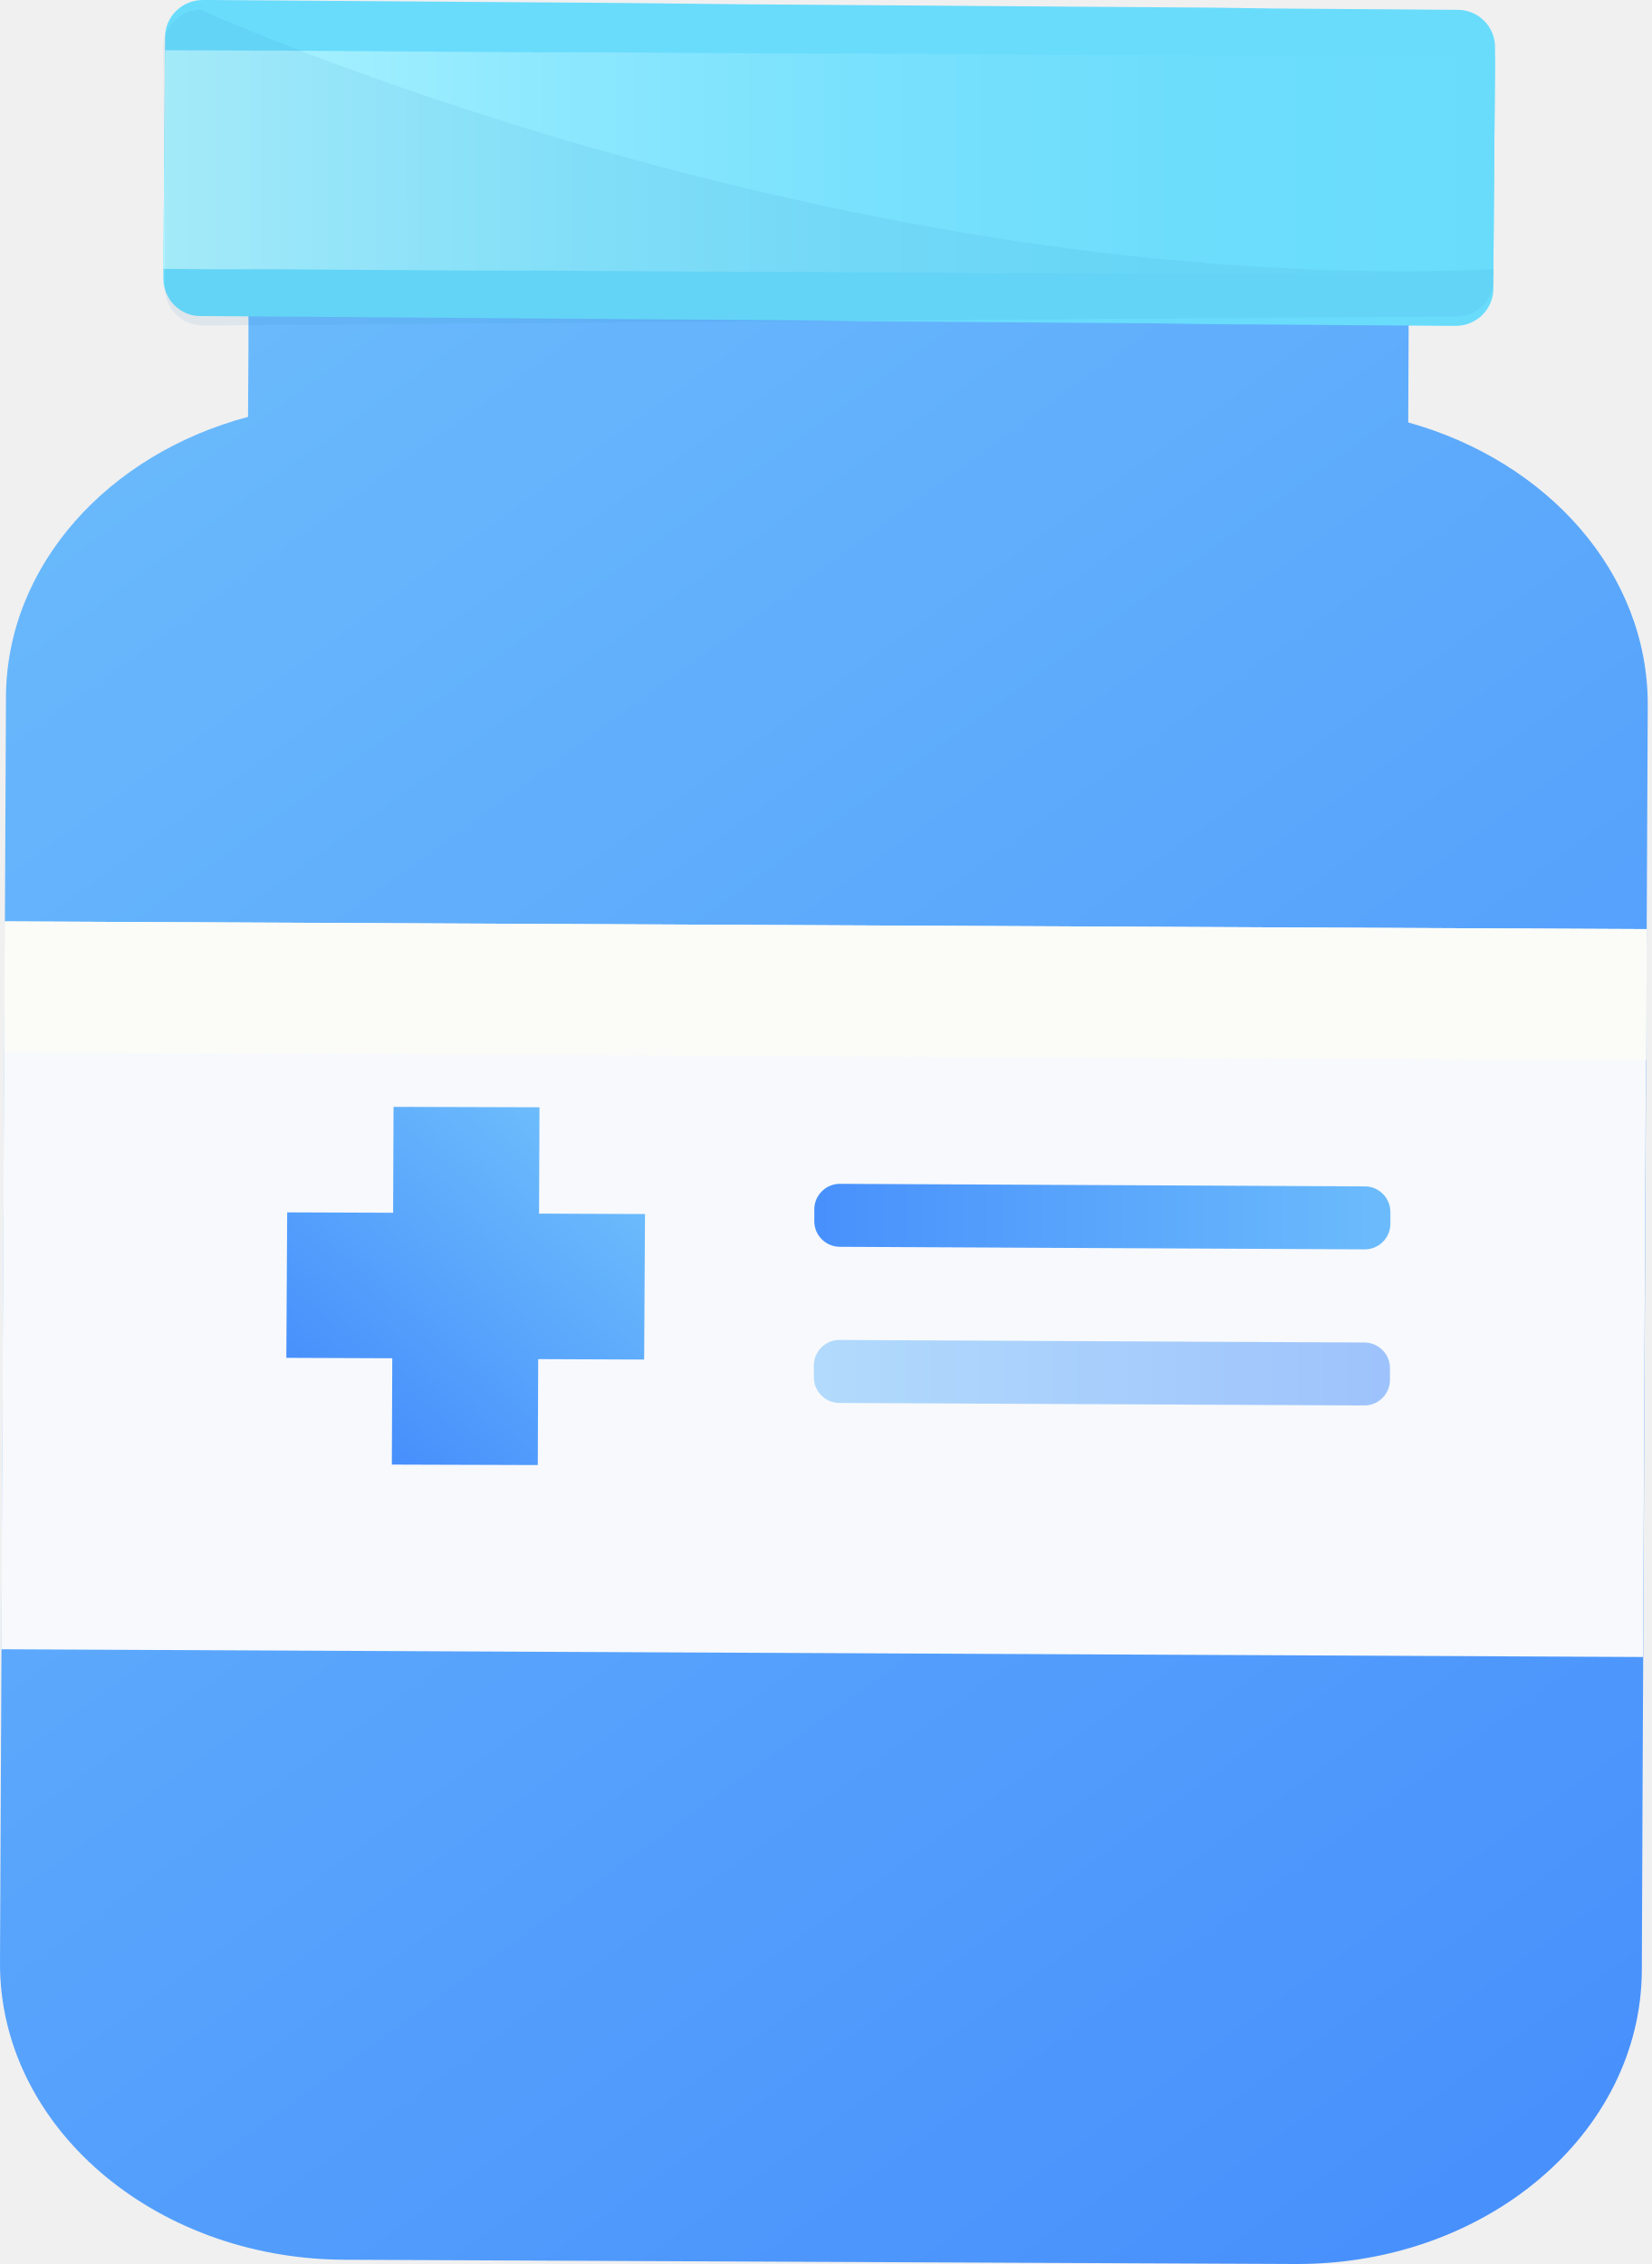
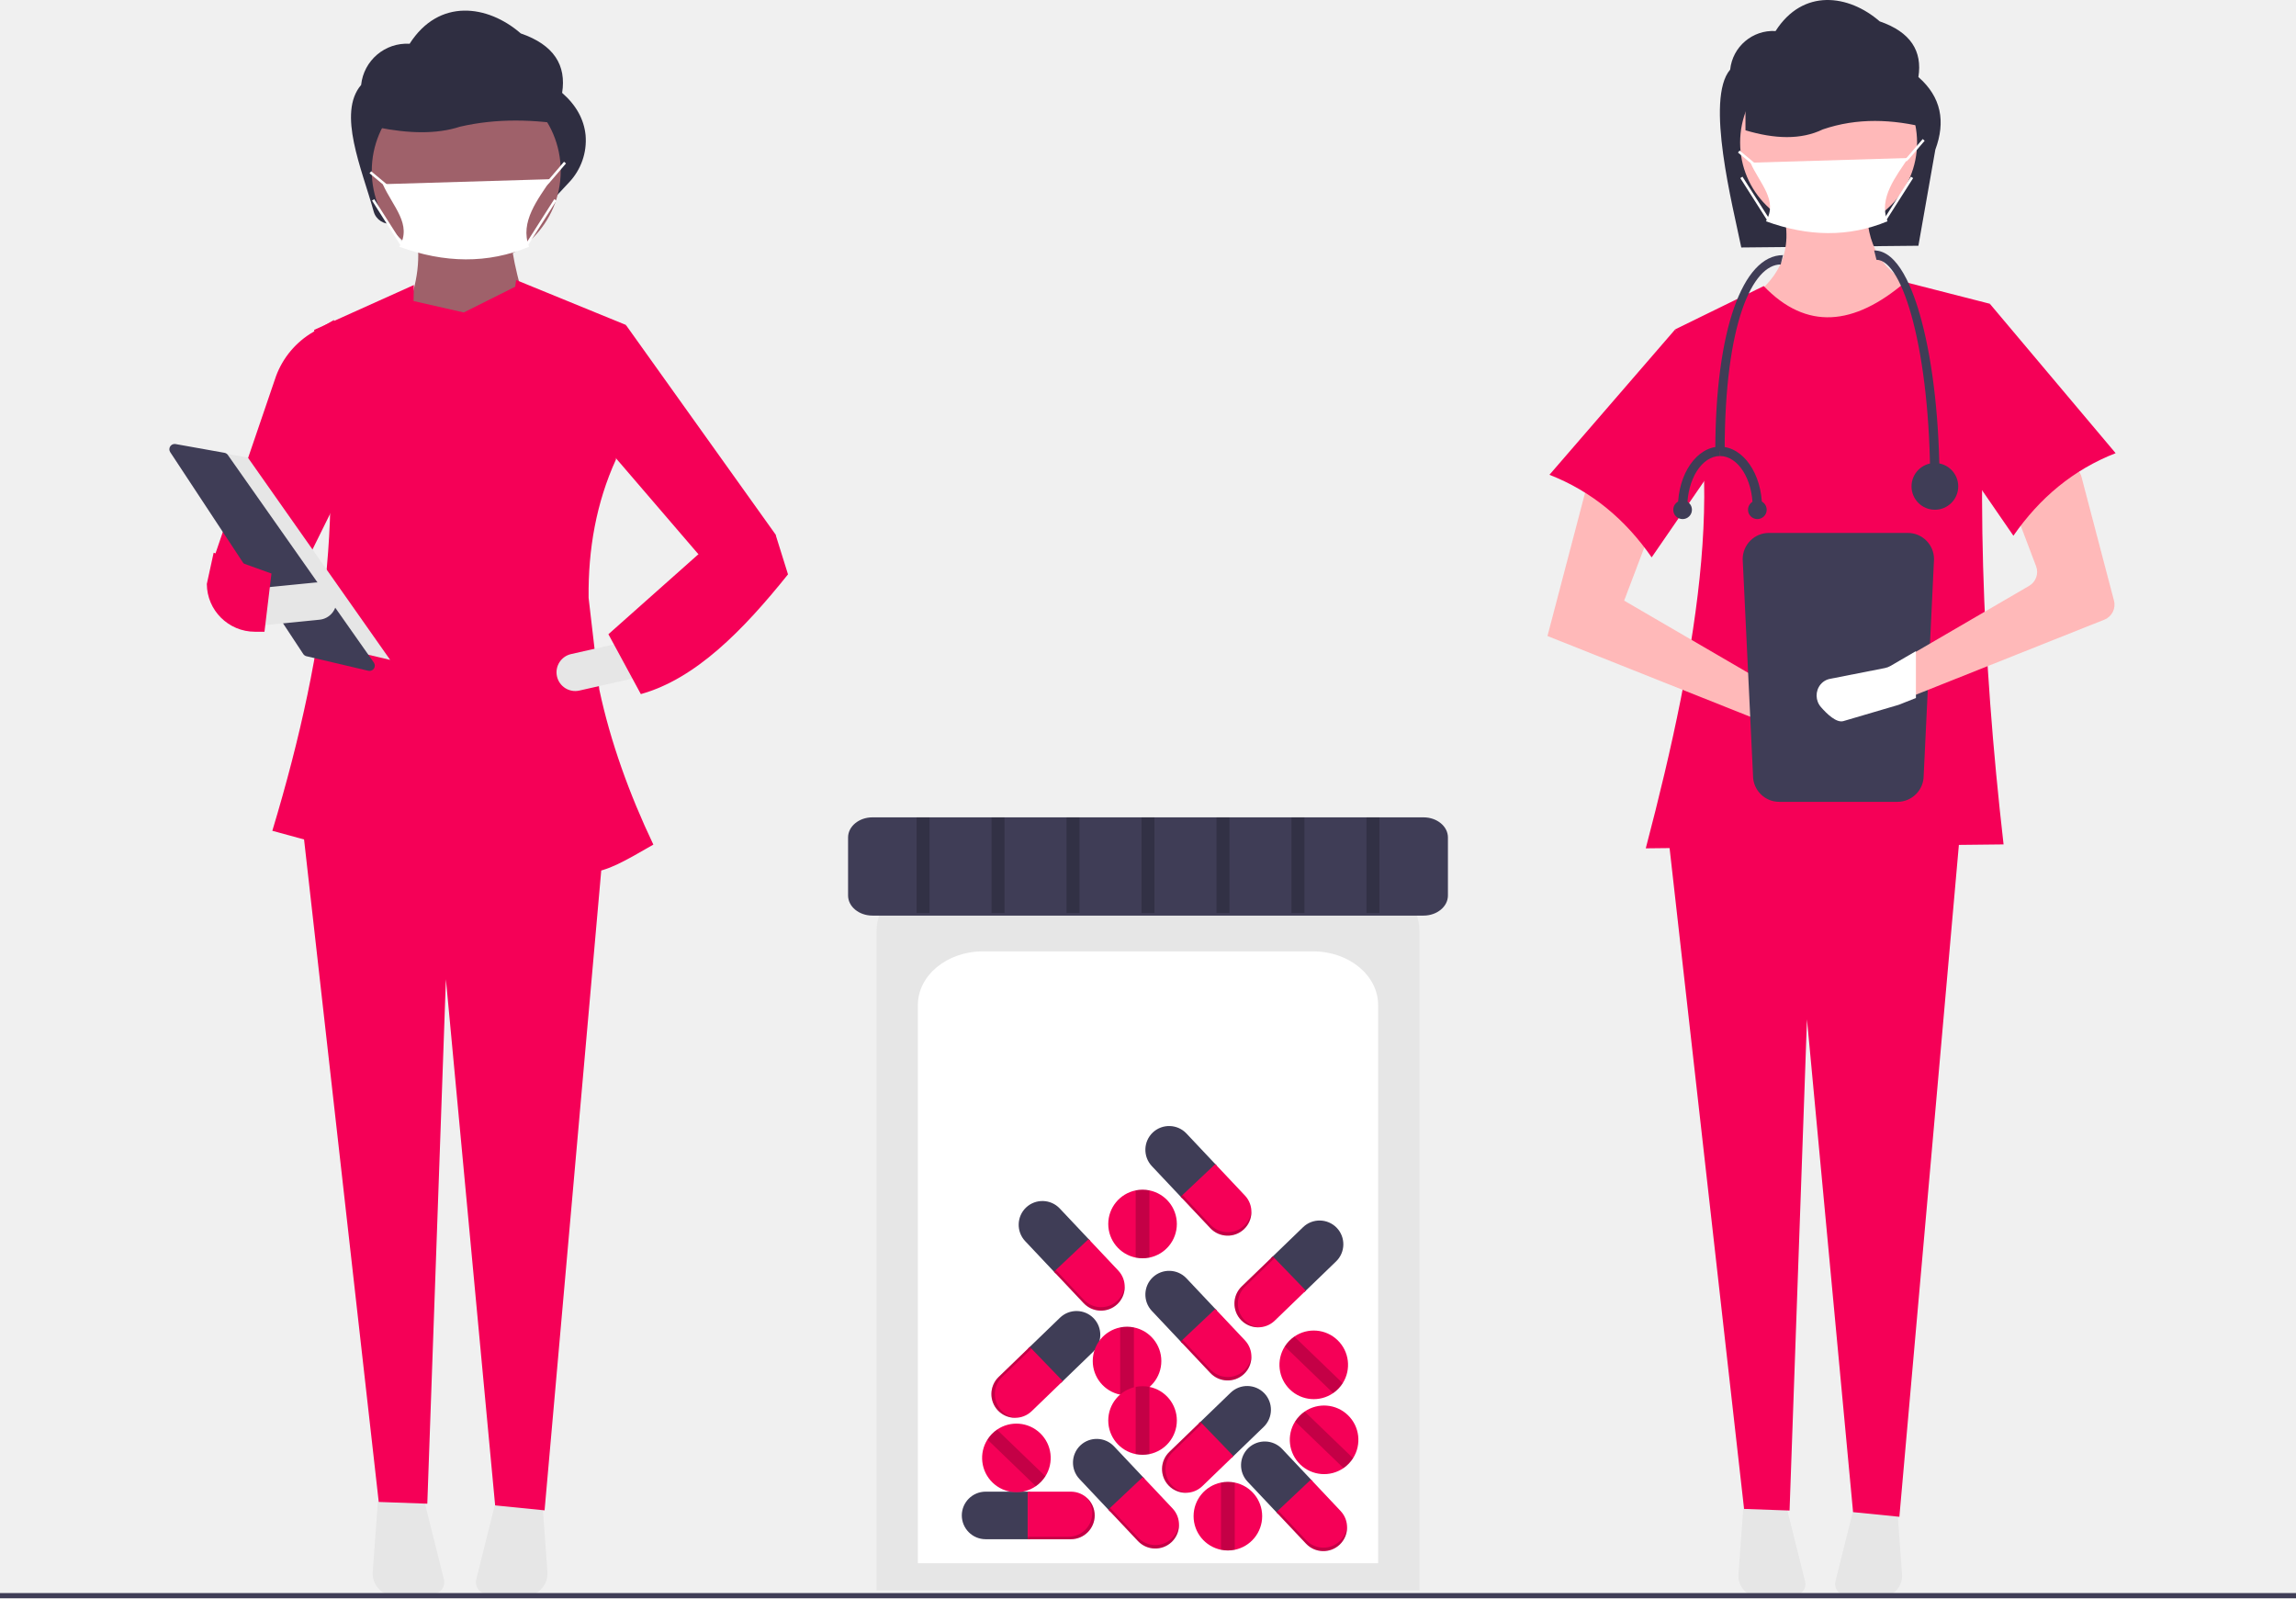
- <svg xmlns="http://www.w3.org/2000/svg" width="62" height="85" viewBox="0 0 62 85" fill="none">
-   <path d="M61.857 26.481L61.666 66.281L61.634 73.98C61.602 80.097 55.788 85.032 48.633 85L12.889 84.84C5.75 84.792 -0.032 79.809 1.18176e-07 73.676L0.224 26.177C0.24 21.226 4.073 17.041 9.311 15.652L9.327 13.097V11.787L52.881 11.995L52.865 15.86C58.088 17.313 61.873 21.514 61.857 26.481Z" fill="url(#paint0_linear)" />
-   <path d="M56.124 1.773V2.124L56.092 6.277L56.06 10.35V10.845C56.06 11.611 55.421 12.234 54.654 12.234H54.319L52.211 12.218L49.895 12.202L47.787 12.186L45.471 12.17L43.331 12.138L41.015 12.122L38.906 12.106L36.575 12.09L34.45 12.074L32.135 12.058L30.026 12.027L27.71 12.011L25.602 11.995L23.27 11.979L21.146 11.963L18.846 11.947L16.738 11.931L14.422 11.915L12.298 11.899L9.982 11.883L7.858 11.867H7.523C6.756 11.867 6.133 11.228 6.133 10.461V10.445V10.094L6.197 1.885V1.39C6.197 0.623 6.836 0 7.618 0H7.954L12.394 0.032L16.834 0.064L18.958 0.08L21.274 0.096L23.382 0.112L27.806 0.16L30.122 0.176L32.23 0.192L34.546 0.208L36.654 0.224L38.97 0.24L41.079 0.256L43.394 0.272L45.503 0.287L47.85 0.319L49.959 0.335L52.275 0.351L54.399 0.367H54.734C55.517 0.383 56.124 1.006 56.124 1.773Z" fill="url(#paint1_linear)" />
-   <path d="M56.124 2.14L56.092 6.277L56.06 10.35L54.159 10.334L51.636 10.318L49.32 10.302H46.78L44.465 10.286L41.941 10.27L39.625 10.254H37.086L34.77 10.238L32.23 10.222L29.93 10.206H27.391L25.075 10.19L22.536 10.174L20.22 10.158H17.696L15.38 10.142L12.841 10.126L10.525 10.11H8.002L6.133 10.094L6.197 1.885L10.637 1.901L15.476 1.933L17.792 1.949L20.332 1.964H22.648L27.487 1.996L30.026 2.012H32.342L34.882 2.028L37.181 2.044L39.721 2.06H42.037L44.576 2.076L46.876 2.092L49.416 2.108H51.731L54.271 2.124L56.124 2.14Z" fill="url(#paint2_linear)" />
-   <path d="M61.81 34.884L0.177 34.593L0.048 61.92L61.681 62.211L61.81 34.884Z" fill="#F7F9FC" />
-   <path d="M61.822 34.884L0.188 34.593L0.164 39.512L61.798 39.803L61.822 34.884Z" fill="#FBFCF7" />
-   <path d="M24.213 45.58L20.236 45.564L20.252 41.572L14.774 41.556L14.758 45.532L10.781 45.517L10.749 50.979L14.726 50.995L14.71 54.987L20.188 55.004L20.204 51.027L24.181 51.043L24.213 45.58Z" fill="url(#paint3_linear)" />
-   <path d="M51.236 46.906L31.528 46.81C31.001 46.81 30.569 46.379 30.569 45.852V45.405C30.569 44.878 31.001 44.446 31.528 44.446L51.236 44.542C51.763 44.542 52.195 44.974 52.195 45.501V45.948C52.195 46.475 51.763 46.906 51.236 46.906Z" fill="url(#paint4_linear)" />
-   <path opacity="0.5" d="M51.22 52.767L31.512 52.672C30.985 52.672 30.553 52.24 30.553 51.713V51.266C30.553 50.739 30.985 50.308 31.512 50.308L51.22 50.404C51.748 50.404 52.179 50.835 52.179 51.362V51.809C52.179 52.336 51.748 52.767 51.22 52.767Z" fill="url(#paint5_linear)" />
-   <path opacity="0.08" d="M6.133 1.773V2.124L6.165 6.277L6.197 10.334V10.829C6.197 11.595 6.836 12.218 7.602 12.218H7.938L10.062 12.202L12.378 12.186L14.486 12.17L16.802 12.154L18.91 12.138L21.226 12.122L23.334 12.106L25.65 12.09L27.774 12.074L30.09 12.059L32.198 12.043L34.514 12.027L36.623 12.011L38.938 11.995L41.063 11.979L43.378 11.963L45.487 11.947L47.803 11.931L49.911 11.915L52.227 11.899L54.351 11.883H54.686C55.453 11.883 56.076 11.244 56.076 10.477V10.461V10.11C31.368 11.18 7.523 0.367 7.523 0.367C6.756 0.383 6.133 1.006 6.133 1.773Z" fill="#1A6FB5" />
-   <defs>
-     <linearGradient id="paint0_linear" x1="-2.08595e-07" y1="11.333" x2="57.139" y2="90.194" gradientUnits="userSpaceOnUse">
-       <stop stop-color="#6CBCFC" />
-       <stop offset="1" stop-color="#458DFC" />
-     </linearGradient>
-     <linearGradient id="paint1_linear" x1="-629.93" y1="-39.931" x2="-27.604" y2="2.022" gradientUnits="userSpaceOnUse">
-       <stop stop-color="#B0F4FF" />
-       <stop offset="0.053" stop-color="#A9F2FF" />
-       <stop offset="0.288" stop-color="#8DE8FE" />
-       <stop offset="0.525" stop-color="#79E1FD" />
-       <stop offset="0.762" stop-color="#6DDDFC" />
-       <stop offset="1" stop-color="#69DCFC" />
-     </linearGradient>
-     <linearGradient id="paint2_linear" x1="6.14" y1="6.113" x2="56.126" y2="6.113" gradientUnits="userSpaceOnUse">
-       <stop stop-color="#B0F4FF" />
-       <stop offset="0.053" stop-color="#A9F2FF" />
-       <stop offset="0.288" stop-color="#8DE8FE" />
-       <stop offset="0.525" stop-color="#79E1FD" />
-       <stop offset="0.762" stop-color="#6DDDFC" />
-       <stop offset="1" stop-color="#69DCFC" />
-     </linearGradient>
-     <linearGradient id="paint3_linear" x1="21.978" y1="43.095" x2="12.598" y2="53.912" gradientUnits="userSpaceOnUse">
-       <stop stop-color="#6CBCFC" />
-       <stop offset="1" stop-color="#458DFC" />
-     </linearGradient>
-     <linearGradient id="paint4_linear" x1="52.385" y1="45.671" x2="28.887" y2="45.671" gradientUnits="userSpaceOnUse">
-       <stop stop-color="#6CBCFC" />
-       <stop offset="1" stop-color="#458DFC" />
-     </linearGradient>
-     <linearGradient id="paint5_linear" x1="30.552" y1="51.532" x2="52.179" y2="51.532" gradientUnits="userSpaceOnUse">
-       <stop stop-color="#6CBCFC" />
-       <stop offset="1" stop-color="#458DFC" />
-     </linearGradient>
-   </defs>
+ <svg xmlns="http://www.w3.org/2000/svg" id="ba65d029-7b6e-4d16-9739-50ea7099b679" data-name="Layer 1" width="888" height="618.106" viewBox="0 0 888 618.106">
+   <path d="M897.957,235.99l-68.502.667c-3.22-15.851-14.038-57.443-4.295-68.787A16.674,16.674,0,0,1,842.723,152.95h0c10.617-16.62,28.302-14.124,40.255-3.745,12.029,4.151,16.565,11.525,14.979,21.532,8.909,7.798,10.552,17.285,6.553,28.085Z" transform="translate(-156 -140.947)" fill="#2f2e41" />
+   <path d="M891.362,278.189l-49.422-6.843-9.884-14.447c13.616-9.032,18.434-21.647,12.166-38.778l34.216-.76c-1.603,15.255,3.442,27.067,17.488,34.216Z" transform="translate(-156 -140.947)" fill="#ffb9b9" />
+   <path d="M830.255,723.967l-1.89,25.835a8.224,8.224,0,0,0,8.7,8.809L850.335,757.807a4.195,4.195,0,0,0,3.815-5.204l-7.366-29.463Z" transform="translate(-156 -140.947)" fill="#e6e6e6" />
+   <path d="M873.216,723.14l-7.366,29.463a4.195,4.195,0,0,0,3.815,5.204l13.27.804a8.224,8.224,0,0,0,8.7-8.809l-1.89-25.835Z" transform="translate(-156 -140.947)" fill="#e6e6e6" />
+   <polygon points="734.602 586.606 716.694 584.809 698.866 394.239 692.128 584.195 674.534 583.565 644.881 320.485 758.172 320.485 734.602 586.606" fill="#f50057" />
+   <circle cx="707.229" cy="55.125" r="34.216" fill="#ffb9b9" />
+   <path d="M930.9,467.515l-138.383,1.521c20.537-78.181,32.821-150.804,11.405-200.731l34.216-16.728c16.498,17.208,34.871,15.434,54.745-1.521l32.695,8.364C919.978,323.891,922.488,394.011,930.9,467.515Z" transform="translate(-156 -140.947)" fill="#f50057" />
+   <path d="M754.5,386.919l85.919,34.216,19.209,5.65a6.645,6.645,0,0,0,8.322-4.763h0a6.645,6.645,0,0,0-3.783-7.7l-19.946-6.113-60.067-34.976,12.546-33.075L770.467,326.091Z" transform="translate(-156 -140.947)" fill="#ffb9b9" />
+   <path d="M755.26,324.57c16.347,6.377,29.349,17.261,39.538,31.934l31.934-46.381-22.81-41.819Z" transform="translate(-156 -140.947)" fill="#f50057" />
+   <path d="M901.792,190.527c-13.887-3.578-27.54-4.069-40.813.469-8.455,4.095-18.608,3.717-29.899.344V157.203l60.959,1.626Z" transform="translate(-156 -140.947)" fill="#2f2e41" />
+   <path d="M840.134,347.053A10.145,10.145,0,0,0,830,357.187l4,83.732A10.145,10.145,0,0,0,844.134,451.053h45.732A10.145,10.145,0,0,0,900,440.919l4-83.732A10.145,10.145,0,0,0,893.866,347.053Z" transform="translate(-156 -140.947)" fill="#3f3d56" />
+   <path d="M969.89,380.593,895,410.413l-5.65,2.25c-.18.07-.36.13-.55.19l-18.93,5.57c-2.42.71-5.77-2.55-7.73-4.8a6.085,6.085,0,0,1-.16-7.93,6.746,6.746,0,0,1,.86-.83,5.589,5.589,0,0,1,2.5-1.1l18.91-3.72a6.336,6.336,0,0,0,1.93-.72l8.82-5.14,45.79-26.66a6.218,6.218,0,0,0,2.69-7.58l-8.74-23.05a6.211,6.211,0,0,1,2.87-7.68l14.48-7.76a6.206,6.206,0,0,1,8.94,3.9L973.6,373.233A6.219,6.219,0,0,1,969.89,380.593Z" transform="translate(-156 -140.947)" fill="#ffb9b9" />
+   <path d="M974.24,316.206c-16.347,6.377-29.349,17.261-39.538,31.934l-31.934-46.381,22.81-43.34Z" transform="translate(-156 -140.947)" fill="#f50057" />
+   <path d="M886,226.526c-14.968,6.226-30.663,5.973-47,0,4.754-8.114-2.352-14.469-6-22.66l61-1.813C889.335,209.169,882.452,217.576,886,226.526Z" transform="translate(-156 -140.947)" fill="#fff" />
+   <polygon points="737.354 62.46 736.646 61.753 737.646 60.753 743.62 53.781 744.38 54.431 738.38 61.431 737.354 62.46" fill="#fff" />
+   <rect x="831" y="198.148" width="1.001" height="7.81" transform="translate(-12.03491 570.5309) rotate(-50.19443)" fill="#fff" />
+   <rect x="880.471" y="217.303" width="19.558" height="1" transform="matrix(0.537, -0.84358, 0.84358, 0.537, 72.44944, 710.8936)" fill="#fff" />
+   <rect x="834.25" y="208.024" width="1" height="19.558" transform="translate(-142.4296 341.2609) rotate(-32.47119)" fill="#fff" />
+   <path d="M897,392.768V410.885l-6.307,2.512c-.201.078-.402.145-.614.212L868.949,419.826c-2.701.792-6.441-2.846-8.628-5.358a6.792,6.792,0,0,1-.179-8.852,7.53,7.53,0,0,1,.96-.926,6.238,6.238,0,0,1,2.791-1.228l21.108-4.152a7.072,7.072,0,0,0,2.154-.804Z" transform="translate(-156 -140.947)" fill="#fff" />
+   <path d="M906.14,328.149h-3.614c0-51.111-10.523-86.729-20.779-86.729l-.903-3.614c9.197,0,15.06,14.824,18.36,27.26C903.677,281.926,906.14,304.329,906.14,328.149Z" transform="translate(-156 -140.947)" fill="#3f3d56" />
+   <path d="M823.025,315.501H819.411c0-46.809,10.596-75.888,26.199-75.888l-.903,3.614C833.914,243.227,823.025,265.575,823.025,315.501Z" transform="translate(-156 -140.947)" fill="#3f3d56" />
+   <circle cx="748.333" cy="188.105" r="9.034" fill="#3f3d56" />
+   <path d="M808.57,337.183h-3.614c0-12.952,7.295-23.489,16.262-23.489v3.614C814.244,317.308,808.57,326.224,808.57,337.183Z" transform="translate(-156 -140.947)" fill="#3f3d56" />
+   <path d="M837.479,337.183h-3.614c0-10.959-5.674-19.875-12.648-19.875v-3.614C830.185,313.694,837.479,324.231,837.479,337.183Z" transform="translate(-156 -140.947)" fill="#3f3d56" />
+   <circle cx="679.673" cy="197.14" r="3.614" fill="#3f3d56" />
+   <circle cx="650.763" cy="197.14" r="3.614" fill="#3f3d56" />
+   <path d="M371.271,216.644,307.805,227.392a6.424,6.424,0,0,1-7.27-4.613c-4.585-16.549-14.172-38.139-4.864-48.977a17.805,17.805,0,0,1,18.755-15.933h0c11.338-17.747,30.222-15.083,42.986-3.999,12.845,4.432,17.688,12.307,15.995,22.992,5.549,4.857,8.459,10.329,9.072,16.334a23.589,23.589,0,0,1-6.454,18.351Z" transform="translate(-156 -140.947)" fill="#2f2e41" />
+   <path d="M361.403,266.609l-49.2-2.894c4.822-11.067,6.748-21.724,4.824-31.836h36.659C353.602,239.644,357.466,253.074,361.403,266.609Z" transform="translate(-156 -140.947)" fill="#9f616a" />
+   <path d="M302.18,721.236l-2.018,27.588a8.782,8.782,0,0,0,9.29,9.407l14.17-.858a4.479,4.479,0,0,0,4.074-5.557l-7.866-31.462Z" transform="translate(-156 -140.947)" fill="#e6e6e6" />
+   <path d="M348.055,720.353l-7.866,31.462a4.479,4.479,0,0,0,4.074,5.557l14.17.858a8.782,8.782,0,0,0,9.29-9.407l-2.018-27.588Z" transform="translate(-156 -140.947)" fill="#e6e6e6" />
+   <polygon points="210.62 584.119 191.498 582.2 172.46 378.701 165.265 581.544 146.478 580.871 114.813 299.944 235.79 299.944 210.62 584.119" fill="#f50057" />
+   <circle cx="180.323" cy="66.107" r="36.537" fill="#9f616a" />
+   <path d="M377.502,189.6c-14.829-2.583-29.409-2.937-43.582.339-9.028,2.955-19.87,2.683-31.928.248V165.548l65.094,1.173Z" transform="translate(-156 -140.947)" fill="#2f2e41" />
+   <path d="M360.639,236.37c-15.984,6.649-32.744,6.379-50.189,0,5.076-8.664-2.512-15.45-6.407-24.197l65.138-1.936C364.2,217.836,356.85,226.813,360.639,236.37Z" transform="translate(-156 -140.947)" fill="#fff" />
+   <rect x="301.941" y="206.067" width="1.001" height="8.34" transform="translate(-208.685 167.0441) rotate(-50.19486)" fill="#fff" />
+   <rect x="354.735" y="226.556" width="20.885" height="1" transform="matrix(0.537, -0.84358, 0.84358, 0.537, -178.4638, 272.2359)" fill="#fff" />
+   <rect x="305.412" y="216.614" width="1" height="20.885" transform="matrix(0.84366, -0.53687, 0.53687, 0.84366, -230.0748, 58.78582)" fill="#fff" />
+   <path d="M266.861,373.693l-27.977-17.365,23.859-69.879a32.965,32.965,0,0,1,14.41-17.116l8.037-4.653.699,70.495Z" transform="translate(-156 -140.947)" fill="#f50057" />
+   <path d="M387.789,407.631,383.65,372.179c-.221-18.713,2.962-36.805,10.554-53.475l3.859-52.095L355.615,249.245c-.13.865-.241,1.729-.365,2.594l-19.894,9.947-19.402-4.409.107-6.202-38.589,17.365c12.761,59.328,5.801,120.938-16.144,193.709l50.837,13.901.423-24.41,45.307-3.236c.467,7.92.842,15.699,1.059,23.305,25.565,9.412,26.443,9.256,49.737-4.22C399.415,448.084,392.07,427.79,387.789,407.631Z" transform="translate(-156 -140.947)" fill="#f50057" />
+   <polygon points="297.051 224.063 271.004 215.381 229.34 166.878 242.062 125.663 299.945 206.699 297.051 224.063" fill="#f50057" />
+   <path d="M371.419,402.56a7.246,7.246,0,0,0,8.655,5.459l22.111-5.007-3.196-14.113-22.111,5.006a7.237,7.237,0,0,0-5.459,8.655Z" transform="translate(-156 -140.947)" fill="#e6e6e6" />
+   <path d="M391.309,386.234l12.541,23.153c21.094-5.883,39.376-24.431,56.918-46.306l-4.824-15.435-29.906,7.718Z" transform="translate(-156 -140.947)" fill="#f50057" />
+   <polygon points="71.79 172.661 95.866 176.96 150.897 255.207 121.662 248.328 71.79 172.661" fill="#e6e6e6" />
+   <path d="M223.52,312.65a2.048,2.048,0,0,0-1.68,3.173l51.439,78.046a2.041,2.041,0,0,0,1.239.865l23.933,5.631a2.044,2.044,0,0,0,2.14-3.166L244.114,316.896a2.032,2.032,0,0,0-1.313-.836L223.906,312.685A2.217,2.217,0,0,0,223.52,312.65Z" transform="translate(-156 -140.947)" fill="#3f3d56" />
+   <path d="M255.608,368.452l1.43,14.4,22.56-2.239a7.235,7.235,0,0,0-1.429-14.4Z" transform="translate(-156 -140.947)" fill="#e6e6e6" />
+   <path d="M235.991,366.784a18.609,18.609,0,0,0,18.587,18.485h3.71l2.701-22.505-22.36-8.05Z" transform="translate(-156 -140.947)" fill="#f50057" />
+   <polygon points="211.399 71.78 210.692 71.073 211.76 70.005 218.141 62.558 218.9 63.208 212.493 70.683 211.399 71.78" fill="#fff" />
+   <rect y="616.106" width="888" height="2" fill="#3f3d56" />
+   <path d="M495,756.053H705V501.337c0-13.488-13.285-24.46-29.614-24.46H524.614c-16.33,0-29.614,10.973-29.614,24.46Z" transform="translate(-156 -140.947)" fill="#e6e6e6" />
+   <path d="M511,745.52H689V529.617c0-11.432-11.261-20.733-25.102-20.733H536.102C522.26,508.884,511,518.185,511,529.617Z" transform="translate(-156 -140.947)" fill="#fff" />
+   <path d="M493.414,457.053c-5.19,0-9.414,3.488-9.414,7.775v22.444c0,4.287,4.223,7.775,9.414,7.775H706.587c5.19,0,9.413-3.488,9.413-7.775V464.828c0-4.287-4.223-7.775-9.413-7.775Z" transform="translate(-156 -140.947)" fill="#3f3d56" />
+   <path d="M537.181,717.836a9.224,9.224,0,0,0-9.197,9.197v0a9.224,9.224,0,0,0,9.197,9.197H554.395V717.836Z" transform="translate(-156 -140.947)" fill="#3f3d56" />
+   <path d="M570.194,717.836H553.452V736.229h16.743a9.224,9.224,0,0,0,9.197-9.197v0A9.224,9.224,0,0,0,570.194,717.836Z" transform="translate(-156 -140.947)" fill="#f50057" />
+   <path d="M576.196,720.088a9.144,9.144,0,0,1,2.252,6.001v0a9.224,9.224,0,0,1-9.197,9.197H553.452v.943h16.743a9.224,9.224,0,0,0,9.197-9.197v0A9.177,9.177,0,0,0,576.196,720.088Z" transform="translate(-156 -140.947)" opacity="0.2" />
+   <path d="M614.861,579.31a9.224,9.224,0,0,0-13-.384l0,0a9.224,9.224,0,0,0-.384,13l11.808,12.526,13.384-12.617Z" transform="translate(-156 -140.947)" fill="#3f3d56" />
+   <path d="M637.507,603.332l-11.484-12.183L612.638,603.766l11.484,12.183a9.224,9.224,0,0,0,13.0.384l0,0A9.224,9.224,0,0,0,637.507,603.332Z" transform="translate(-156 -140.947)" fill="#f50057" />
+   <path d="M639.984,609.244a9.144,9.144,0,0,1-2.822,5.755l0,0a9.224,9.224,0,0,1-13-.384L613.324,603.119l-.686.647,11.484,12.183a9.224,9.224,0,0,0,13.0.384l0,0A9.177,9.177,0,0,0,639.984,609.244Z" transform="translate(-156 -140.947)" opacity="0.2" />
+   <path d="M565.861,608.31a9.224,9.224,0,0,0-13-.384l0,0a9.224,9.224,0,0,0-.384,13l11.808,12.526,13.384-12.617Z" transform="translate(-156 -140.947)" fill="#3f3d56" />
+   <path d="M588.507,632.332l-11.484-12.183L563.638,632.766l11.484,12.183a9.224,9.224,0,0,0,13.0.384l0,0A9.224,9.224,0,0,0,588.507,632.332Z" transform="translate(-156 -140.947)" fill="#f50057" />
+   <path d="M590.984,638.244a9.144,9.144,0,0,1-2.822,5.755l0,0a9.224,9.224,0,0,1-13-.384L564.324,632.119l-.686.647,11.484,12.183a9.224,9.224,0,0,0,13.0.384l0,0A9.177,9.177,0,0,0,590.984,638.244Z" transform="translate(-156 -140.947)" opacity="0.2" />
+   <path d="M614.861,635.31a9.224,9.224,0,0,0-13-.384l0,0a9.224,9.224,0,0,0-.384,13l11.808,12.526,13.384-12.617Z" transform="translate(-156 -140.947)" fill="#3f3d56" />
+   <path d="M637.507,659.332l-11.484-12.183L612.638,659.766l11.484,12.183a9.224,9.224,0,0,0,13.0.384l0,0A9.224,9.224,0,0,0,637.507,659.332Z" transform="translate(-156 -140.947)" fill="#f50057" />
+   <path d="M639.984,665.244a9.144,9.144,0,0,1-2.822,5.755l0,0a9.224,9.224,0,0,1-13-.384L613.324,659.119l-.686.647,11.484,12.183a9.224,9.224,0,0,0,13.0.384l0,0A9.177,9.177,0,0,0,639.984,665.244Z" transform="translate(-156 -140.947)" opacity="0.2" />
+   <path d="M644.754,692.777a9.224,9.224,0,0,0,.226-13.004l0,0a9.224,9.224,0,0,0-13.004-.226L619.594,691.506l12.778,13.23Z" transform="translate(-156 -140.947)" fill="#3f3d56" />
+   <path d="M621.008,715.712l12.043-11.632L620.272,690.851,608.23,702.482a9.224,9.224,0,0,0-.226,13.004l0,0A9.224,9.224,0,0,0,621.008,715.712Z" transform="translate(-156 -140.947)" fill="#f50057" />
+   <path d="M615.127,718.261a9.144,9.144,0,0,1-5.789-2.752l0,0a9.224,9.224,0,0,1,.226-13.004L620.928,691.529l-.655-.678L608.23,702.482a9.224,9.224,0,0,0-.226,13.004l0,0A9.177,9.177,0,0,0,615.127,718.261Z" transform="translate(-156 -140.947)" opacity="0.2" />
+   <path d="M578.754,663.777a9.224,9.224,0,0,0,.226-13.004l0,0a9.224,9.224,0,0,0-13.004-.226L553.594,662.506l12.778,13.23Z" transform="translate(-156 -140.947)" fill="#3f3d56" />
+   <path d="M555.008,686.712l12.043-11.632L554.272,661.851,542.23,673.482a9.224,9.224,0,0,0-.226,13.004l0,0A9.224,9.224,0,0,0,555.008,686.712Z" transform="translate(-156 -140.947)" fill="#f50057" />
+   <path d="M549.127,689.261a9.144,9.144,0,0,1-5.789-2.752l0,0a9.224,9.224,0,0,1,.226-13.004L554.928,662.529l-.655-.678L542.23,673.482a9.224,9.224,0,0,0-.226,13.004l0,0A9.177,9.177,0,0,0,549.127,689.261Z" transform="translate(-156 -140.947)" opacity="0.2" />
+   <path d="M672.754,628.777a9.224,9.224,0,0,0,.226-13.004l0,0a9.224,9.224,0,0,0-13.004-.226L647.594,627.506l12.778,13.23Z" transform="translate(-156 -140.947)" fill="#3f3d56" />
+   <path d="M649.008,651.712l12.043-11.632L648.272,626.851,636.23,638.482a9.224,9.224,0,0,0-.226,13.004l0,0A9.224,9.224,0,0,0,649.008,651.712Z" transform="translate(-156 -140.947)" fill="#f50057" />
+   <path d="M643.127,654.261a9.144,9.144,0,0,1-5.789-2.752l0,0a9.224,9.224,0,0,1,.226-13.004L648.928,627.529l-.655-.678L636.23,638.482a9.224,9.224,0,0,0-.226,13.004l0,0A9.177,9.177,0,0,0,643.127,654.261Z" transform="translate(-156 -140.947)" opacity="0.2" />
+   <path d="M651.861,701.31a9.224,9.224,0,0,0-13-.384l0,0a9.224,9.224,0,0,0-.384,13l11.808,12.526,13.384-12.617Z" transform="translate(-156 -140.947)" fill="#3f3d56" />
+   <path d="M674.507,725.332l-11.484-12.183L649.638,725.766l11.484,12.183a9.224,9.224,0,0,0,13.0.384l0,0A9.224,9.224,0,0,0,674.507,725.332Z" transform="translate(-156 -140.947)" fill="#f50057" />
+   <path d="M676.984,731.244a9.144,9.144,0,0,1-2.822,5.755l0,0a9.224,9.224,0,0,1-13-.384L650.324,725.119l-.686.647,11.484,12.183a9.224,9.224,0,0,0,13.0.384l0,0A9.177,9.177,0,0,0,676.984,731.244Z" transform="translate(-156 -140.947)" opacity="0.2" />
+   <path d="M586.861,700.31a9.224,9.224,0,0,0-13-.384l0,0a9.224,9.224,0,0,0-.384,13l11.808,12.526,13.384-12.617Z" transform="translate(-156 -140.947)" fill="#3f3d56" />
+   <path d="M609.507,724.332l-11.484-12.183L584.638,724.766l11.484,12.183a9.224,9.224,0,0,0,13.0.384l0,0A9.224,9.224,0,0,0,609.507,724.332Z" transform="translate(-156 -140.947)" fill="#f50057" />
+   <path d="M611.984,730.244a9.144,9.144,0,0,1-2.822,5.755l0,0a9.224,9.224,0,0,1-13-.384L585.324,724.119l-.686.647,11.484,12.183a9.224,9.224,0,0,0,13.0.384l0,0A9.177,9.177,0,0,0,611.984,730.244Z" transform="translate(-156 -140.947)" opacity="0.2" />
+   <path d="M605.158,667.316A13.263,13.263,0,0,1,594.547,680.314a13.395,13.395,0,0,1-5.305,0,13.266,13.266,0,0,1,0-25.996,13.397,13.397,0,0,1,5.305,0A13.263,13.263,0,0,1,605.158,667.316Z" transform="translate(-156 -140.947)" fill="#f50057" />
+   <path d="M594.547,654.318V680.314a13.395,13.395,0,0,1-5.305,0V654.318a13.397,13.397,0,0,1,5.305,0Z" transform="translate(-156 -140.947)" opacity="0.2" />
+   <path d="M611.158,614.316A13.263,13.263,0,0,1,600.547,627.314a13.395,13.395,0,0,1-5.305,0,13.266,13.266,0,0,1,0-25.996,13.397,13.397,0,0,1,5.305,0A13.263,13.263,0,0,1,611.158,614.316Z" transform="translate(-156 -140.947)" fill="#f50057" />
+   <path d="M600.547,601.318V627.314a13.395,13.395,0,0,1-5.305,0V601.318a13.397,13.397,0,0,1,5.305,0Z" transform="translate(-156 -140.947)" opacity="0.2" />
+   <path d="M611.158,690.316A13.263,13.263,0,0,1,600.547,703.314a13.395,13.395,0,0,1-5.305,0,13.266,13.266,0,0,1,0-25.996,13.397,13.397,0,0,1,5.305,0A13.263,13.263,0,0,1,611.158,690.316Z" transform="translate(-156 -140.947)" fill="#f50057" />
+   <path d="M600.547,677.318V703.314a13.395,13.395,0,0,1-5.305,0V677.318a13.397,13.397,0,0,1,5.305,0Z" transform="translate(-156 -140.947)" opacity="0.2" />
+   <path d="M644.158,727.316A13.263,13.263,0,0,1,633.547,740.314a13.395,13.395,0,0,1-5.305,0,13.266,13.266,0,0,1,0-25.996,13.397,13.397,0,0,1,5.305,0A13.263,13.263,0,0,1,644.158,727.316Z" transform="translate(-156 -140.947)" fill="#f50057" />
+   <path d="M633.547,714.318V740.314a13.395,13.395,0,0,1-5.305,0V714.318a13.397,13.397,0,0,1,5.305,0Z" transform="translate(-156 -140.947)" opacity="0.2" />
+   <path d="M673.31,659.24a13.263,13.263,0,0,1,1.995,16.66,13.395,13.395,0,0,1-3.682,3.82,13.266,13.266,0,0,1-18.717-18.04,13.397,13.397,0,0,1,3.682-3.82A13.263,13.263,0,0,1,673.31,659.24Z" transform="translate(-156 -140.947)" fill="#f50057" />
+   <path d="M656.588,657.86l18.717,18.04a13.395,13.395,0,0,1-3.682,3.82l-18.717-18.04a13.397,13.397,0,0,1,3.682-3.82Z" transform="translate(-156 -140.947)" opacity="0.2" />
+   <path d="M677.31,688.24a13.263,13.263,0,0,1,1.995,16.66,13.395,13.395,0,0,1-3.682,3.82,13.266,13.266,0,0,1-18.717-18.04,13.397,13.397,0,0,1,3.682-3.82A13.263,13.263,0,0,1,677.31,688.24Z" transform="translate(-156 -140.947)" fill="#f50057" />
+   <path d="M660.588,686.86l18.717,18.04a13.395,13.395,0,0,1-3.682,3.82l-18.717-18.04a13.397,13.397,0,0,1,3.682-3.82Z" transform="translate(-156 -140.947)" opacity="0.2" />
+   <path d="M558.31,695.24a13.263,13.263,0,0,1,1.995,16.66,13.395,13.395,0,0,1-3.682,3.82,13.266,13.266,0,0,1-18.717-18.04,13.397,13.397,0,0,1,3.682-3.82A13.263,13.263,0,0,1,558.31,695.24Z" transform="translate(-156 -140.947)" fill="#f50057" />
+   <path d="M541.588,693.86l18.717,18.04a13.395,13.395,0,0,1-3.682,3.82l-18.717-18.04a13.397,13.397,0,0,1,3.682-3.82Z" transform="translate(-156 -140.947)" opacity="0.2" />
+   <rect x="354.5" y="316.106" width="5" height="37" opacity="0.2" />
+   <rect x="383.5" y="316.106" width="5" height="37" opacity="0.2" />
+   <rect x="412.5" y="316.106" width="5" height="37" opacity="0.2" />
+   <rect x="441.5" y="316.106" width="5" height="37" opacity="0.2" />
+   <rect x="470.5" y="316.106" width="5" height="37" opacity="0.2" />
+   <rect x="499.5" y="316.106" width="5" height="37" opacity="0.2" />
+   <rect x="528.5" y="316.106" width="5" height="37" opacity="0.2" />
</svg>
